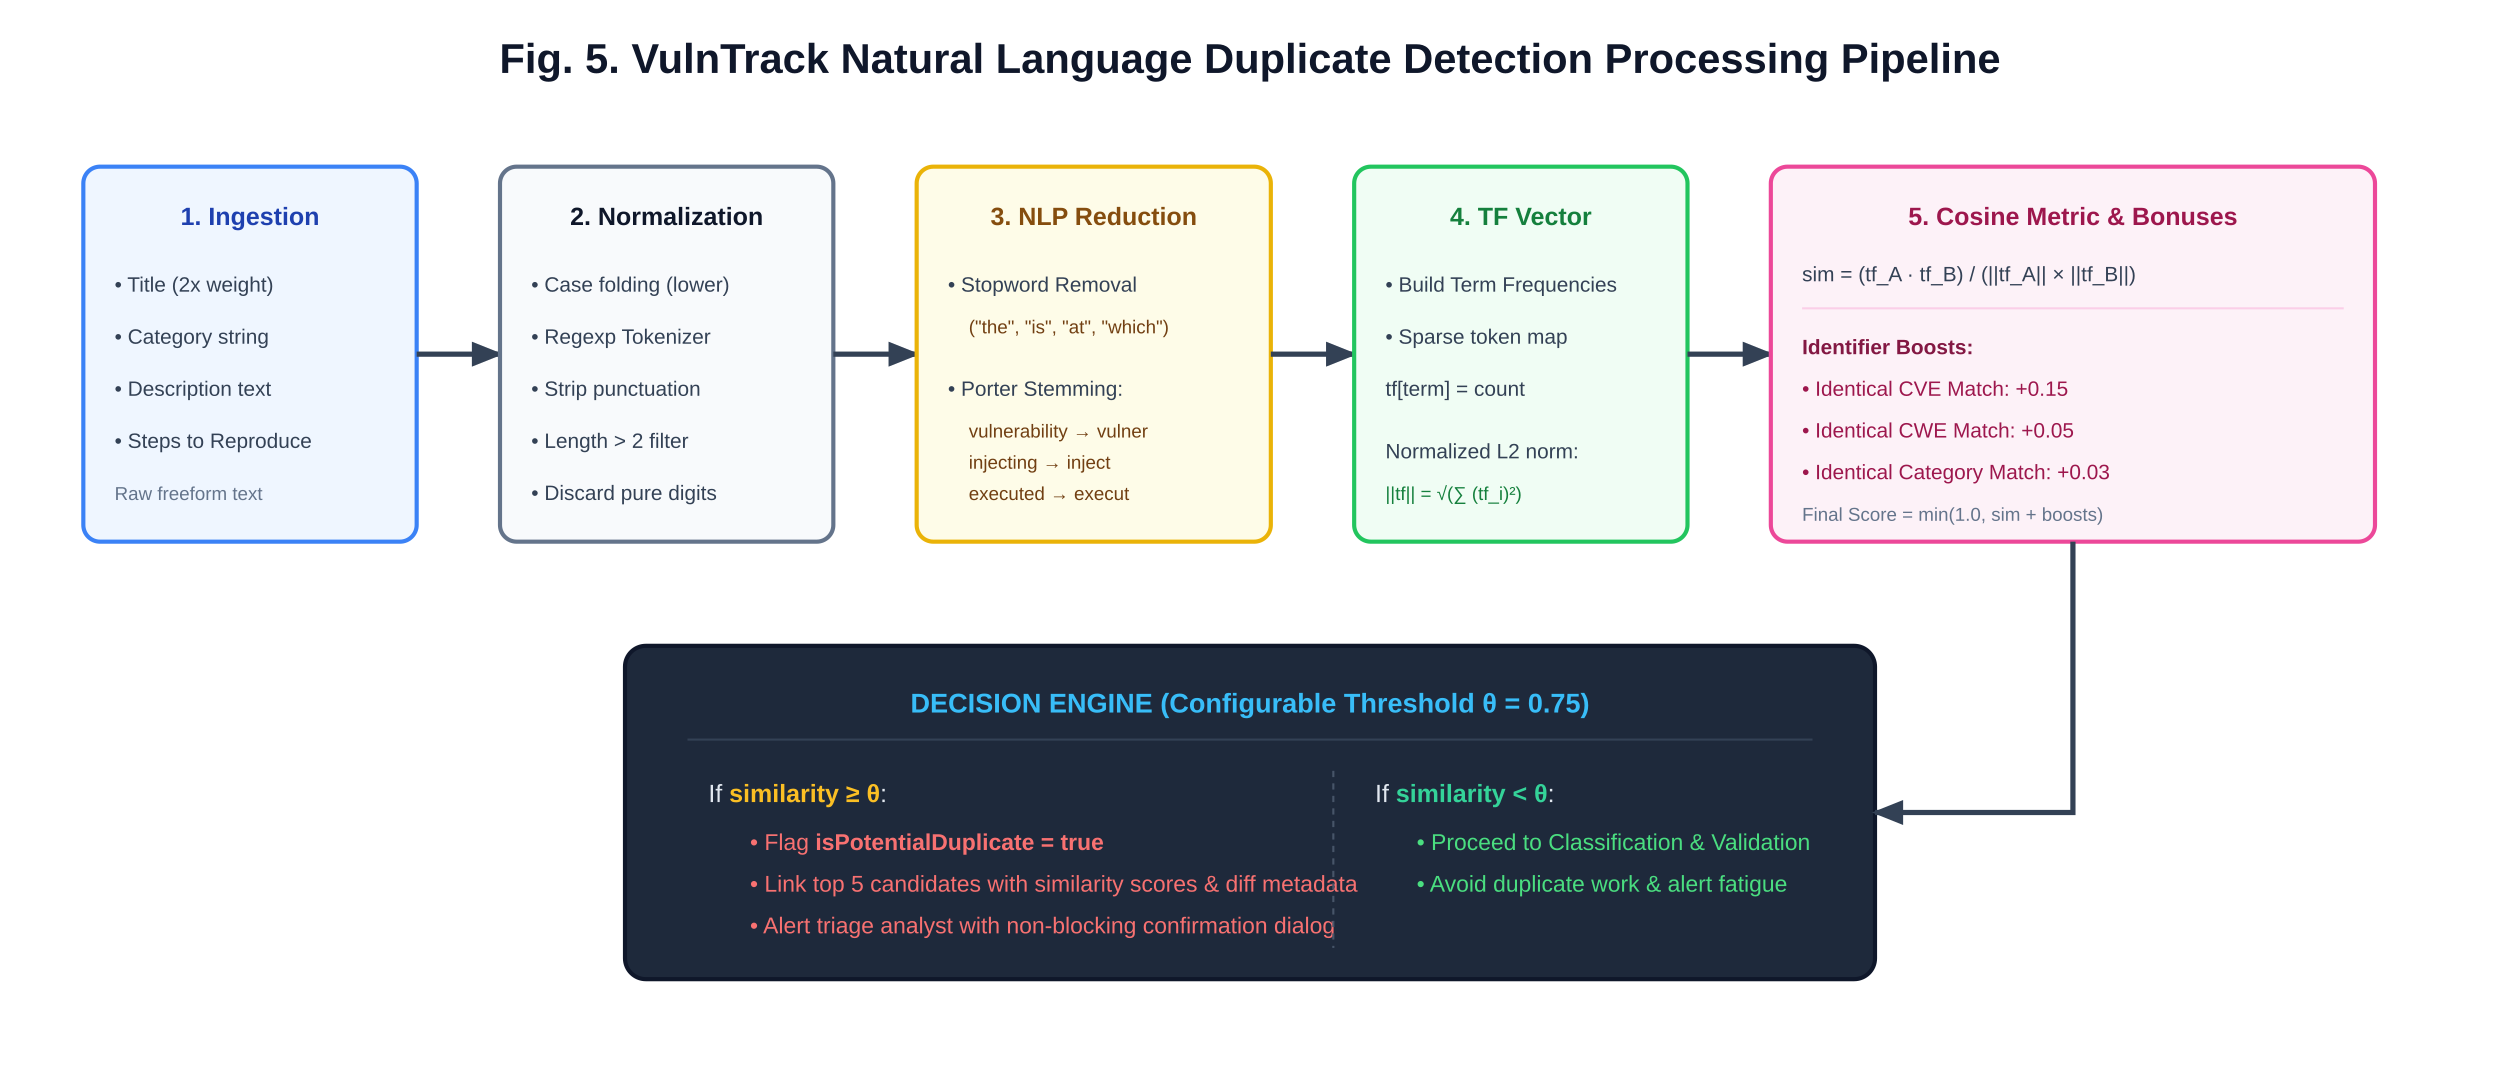
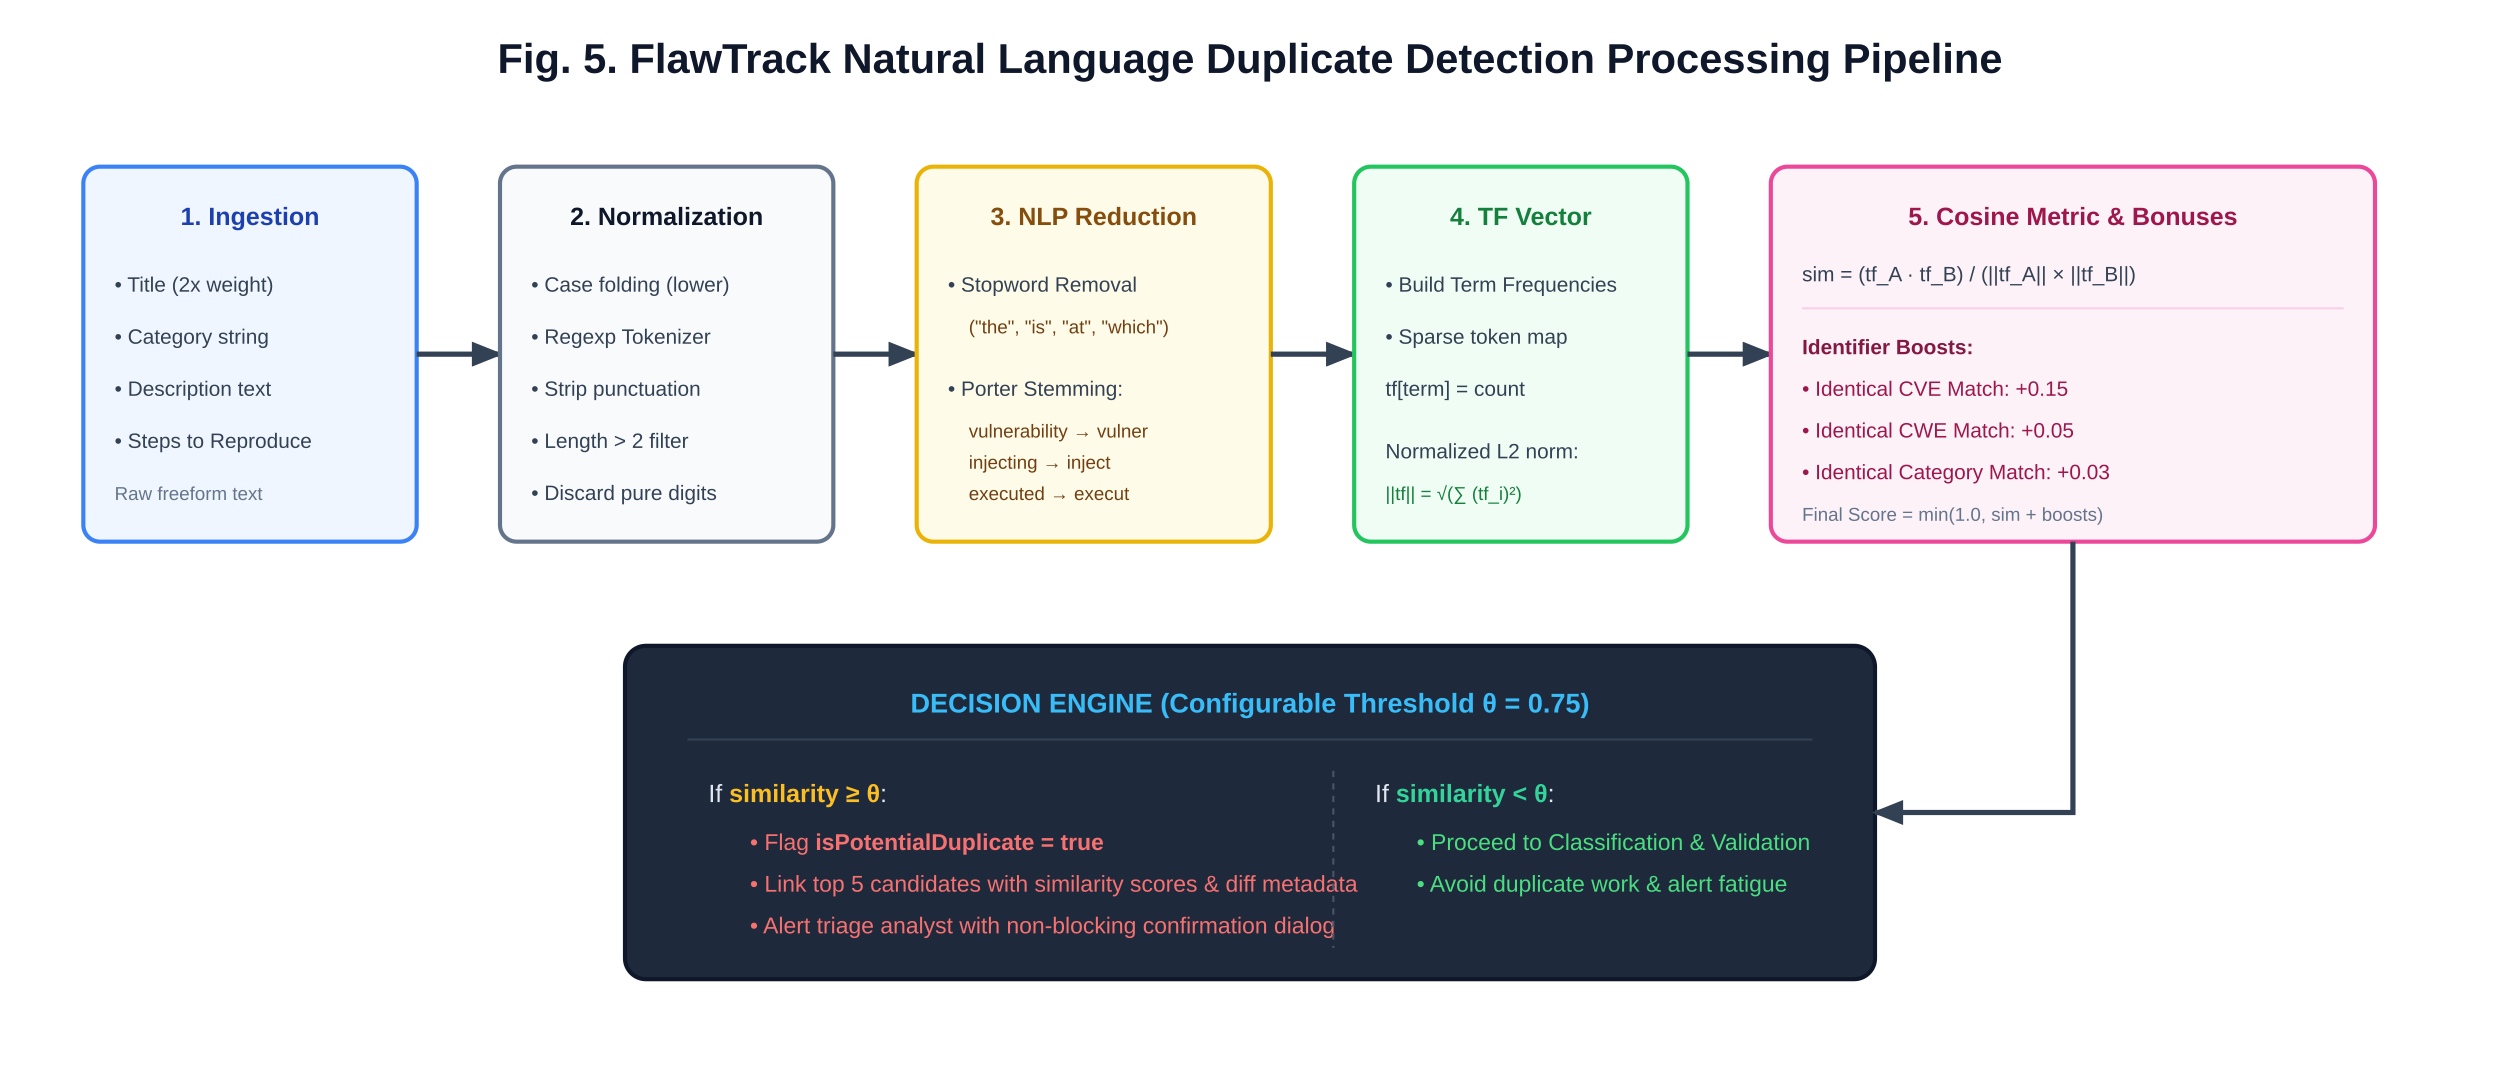
<svg xmlns="http://www.w3.org/2000/svg" viewBox="0 0 1200 520" width="1200" height="520" style="background:#ffffff; font-family:'Segoe UI', Arial, sans-serif;">
  <defs>
    <marker id="arrow" viewBox="0 0 10 10" refX="9" refY="5" markerWidth="6" markerHeight="6" orient="auto-start-reverse">
      <path d="M 0 1 L 10 5 L 0 9 z" fill="#334155" />
    </marker>
  </defs>
-   <text x="600" y="35" text-anchor="middle" font-size="20" font-weight="bold" fill="#0f172a">Fig. 5. VulnTrack Natural Language Duplicate Detection Processing Pipeline</text>
+   <text x="600" y="35" text-anchor="middle" font-size="20" font-weight="bold" fill="#0f172a">Fig. 5. FlawTrack Natural Language Duplicate Detection Processing Pipeline</text>
  <g transform="translate(40, 80)">
    <rect x="0" y="0" width="160" height="180" rx="8" fill="#eff6ff" stroke="#3b82f6" stroke-width="2" />
    <text x="80" y="28" text-anchor="middle" font-size="12" font-weight="bold" fill="#1e40af">1. Ingestion</text>
    <text x="15" y="60" font-size="10" fill="#334155">• Title (2x weight)</text>
    <text x="15" y="85" font-size="10" fill="#334155">• Category string</text>
    <text x="15" y="110" font-size="10" fill="#334155">• Description text</text>
    <text x="15" y="135" font-size="10" fill="#334155">• Steps to Reproduce</text>
    <text x="15" y="160" font-size="9" fill="#64748b">Raw freeform text</text>
  </g>
  <line x1="200" y1="170" x2="240" y2="170" stroke="#334155" stroke-width="2.5" marker-end="url(#arrow)" />
  <g transform="translate(240, 80)">
    <rect x="0" y="0" width="160" height="180" rx="8" fill="#f8fafc" stroke="#64748b" stroke-width="2" />
    <text x="80" y="28" text-anchor="middle" font-size="12" font-weight="bold" fill="#0f172a">2. Normalization</text>
    <text x="15" y="60" font-size="10" fill="#334155">• Case folding (lower)</text>
    <text x="15" y="85" font-size="10" fill="#334155">• Regexp Tokenizer</text>
    <text x="15" y="110" font-size="10" fill="#334155">• Strip punctuation</text>
    <text x="15" y="135" font-size="10" fill="#334155">• Length &gt; 2 filter</text>
    <text x="15" y="160" font-size="10" fill="#334155">• Discard pure digits</text>
  </g>
  <line x1="400" y1="170" x2="440" y2="170" stroke="#334155" stroke-width="2.5" marker-end="url(#arrow)" />
  <g transform="translate(440, 80)">
    <rect x="0" y="0" width="170" height="180" rx="8" fill="#fefce8" stroke="#eab308" stroke-width="2" />
    <text x="85" y="28" text-anchor="middle" font-size="12" font-weight="bold" fill="#854d0e">3. NLP Reduction</text>
    <text x="15" y="60" font-size="10" fill="#334155">• Stopword Removal</text>
    <text x="25" y="80" font-size="9" fill="#713f12">("the", "is", "at", "which")</text>
    <text x="15" y="110" font-size="10" fill="#334155">• Porter Stemming:</text>
    <text x="25" y="130" font-size="9" fill="#713f12">vulnerability → vulner</text>
    <text x="25" y="145" font-size="9" fill="#713f12">injecting → inject</text>
    <text x="25" y="160" font-size="9" fill="#713f12">executed → execut</text>
  </g>
  <line x1="610" y1="170" x2="650" y2="170" stroke="#334155" stroke-width="2.5" marker-end="url(#arrow)" />
  <g transform="translate(650, 80)">
    <rect x="0" y="0" width="160" height="180" rx="8" fill="#f0fdf4" stroke="#22c55e" stroke-width="2" />
    <text x="80" y="28" text-anchor="middle" font-size="12" font-weight="bold" fill="#15803d">4. TF Vector</text>
    <text x="15" y="60" font-size="10" fill="#334155">• Build Term Frequencies</text>
    <text x="15" y="85" font-size="10" fill="#334155">• Sparse token map</text>
    <text x="15" y="110" font-size="10" fill="#334155">tf[term] = count</text>
    <text x="15" y="140" font-size="10" fill="#334155">Normalized L2 norm:</text>
    <text x="15" y="160" font-size="9" fill="#15803d">||tf|| = √(∑ (tf_i)²)</text>
  </g>
  <line x1="810" y1="170" x2="850" y2="170" stroke="#334155" stroke-width="2.5" marker-end="url(#arrow)" />
  <g transform="translate(850, 80)">
    <rect x="0" y="0" width="290" height="180" rx="8" fill="#fdf2f8" stroke="#ec4899" stroke-width="2" />
    <text x="145" y="28" text-anchor="middle" font-size="12" font-weight="bold" fill="#9d174d">5. Cosine Metric &amp; Bonuses</text>
    <text x="15" y="55" font-size="10" fill="#334155">sim = (tf_A · tf_B) / (||tf_A|| × ||tf_B||)</text>
    <line x1="15" y1="68" x2="275" y2="68" stroke="#fbcfe8" />
    <text x="15" y="90" font-size="10" font-weight="bold" fill="#831843">Identifier Boosts:</text>
    <text x="15" y="110" font-size="10" fill="#9d174d">• Identical CVE Match: +0.15</text>
    <text x="15" y="130" font-size="10" fill="#9d174d">• Identical CWE Match: +0.05</text>
    <text x="15" y="150" font-size="10" fill="#9d174d">• Identical Category Match: +0.03</text>
    <text x="15" y="170" font-size="9" fill="#64748b">Final Score = min(1.0, sim + boosts)</text>
  </g>
  <g transform="translate(300, 310)">
    <rect x="0" y="0" width="600" height="160" rx="10" fill="#1e293b" stroke="#0f172a" stroke-width="2" />
    <text x="300" y="32" text-anchor="middle" font-size="13" font-weight="bold" fill="#38bdf8">DECISION ENGINE (Configurable Threshold θ = 0.75)</text>
    <line x1="30" y1="45" x2="570" y2="45" stroke="#334155" />
    <text x="40" y="75" font-size="12" fill="#e2e8f0">If <tspan font-weight="bold" fill="#fbbf24">similarity ≥ θ</tspan>:</text>
    <text x="60" y="98" font-size="11" fill="#f87171">• Flag <tspan font-weight="bold">isPotentialDuplicate = true</tspan>
    </text>
    <text x="60" y="118" font-size="11" fill="#f87171">• Link top 5 candidates with similarity scores &amp; diff metadata</text>
    <text x="60" y="138" font-size="11" fill="#f87171">• Alert triage analyst with non-blocking confirmation dialog</text>
    <line x1="340" y1="60" x2="340" y2="145" stroke="#475569" stroke-dasharray="3,3" />
    <text x="360" y="75" font-size="12" fill="#e2e8f0">If <tspan font-weight="bold" fill="#34d399">similarity &lt; θ</tspan>:</text>
    <text x="380" y="98" font-size="11" fill="#4ade80">• Proceed to Classification &amp; Validation</text>
    <text x="380" y="118" font-size="11" fill="#4ade80">• Avoid duplicate work &amp; alert fatigue</text>
  </g>
  <path d="M 995 260 L 995 390 L 900 390" fill="none" stroke="#334155" stroke-width="2.5" marker-end="url(#arrow)" />
</svg>
